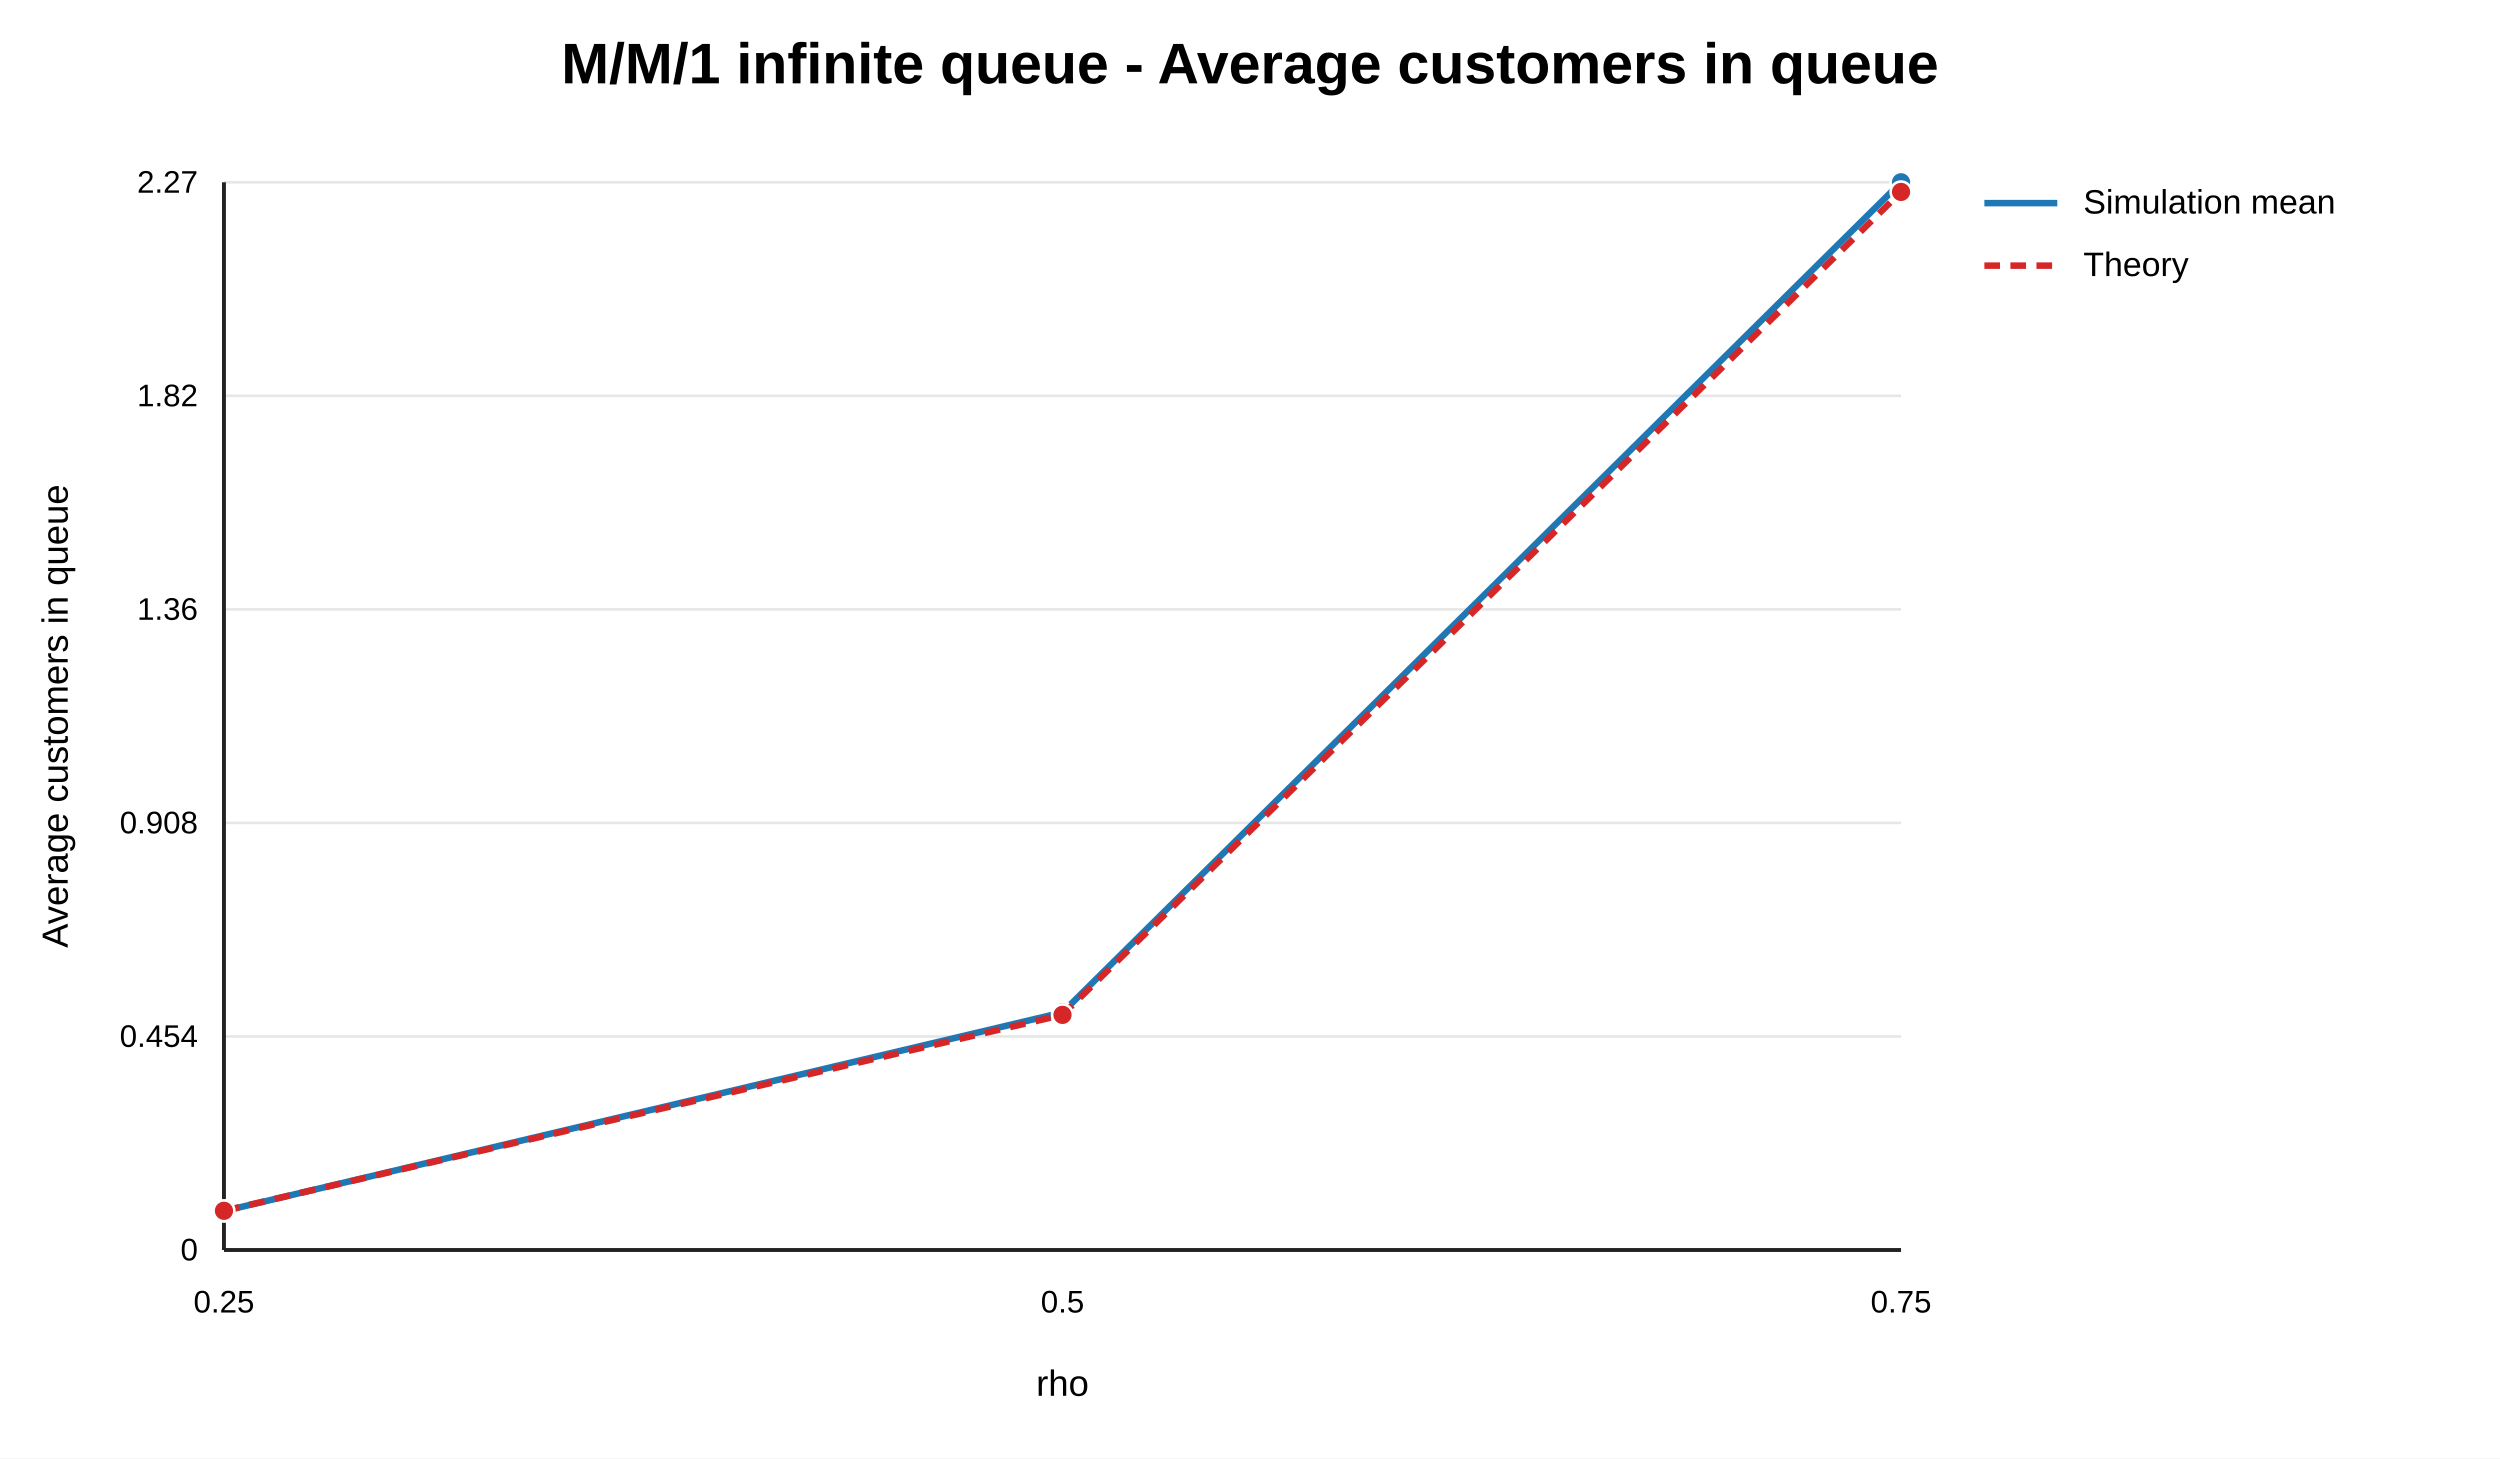
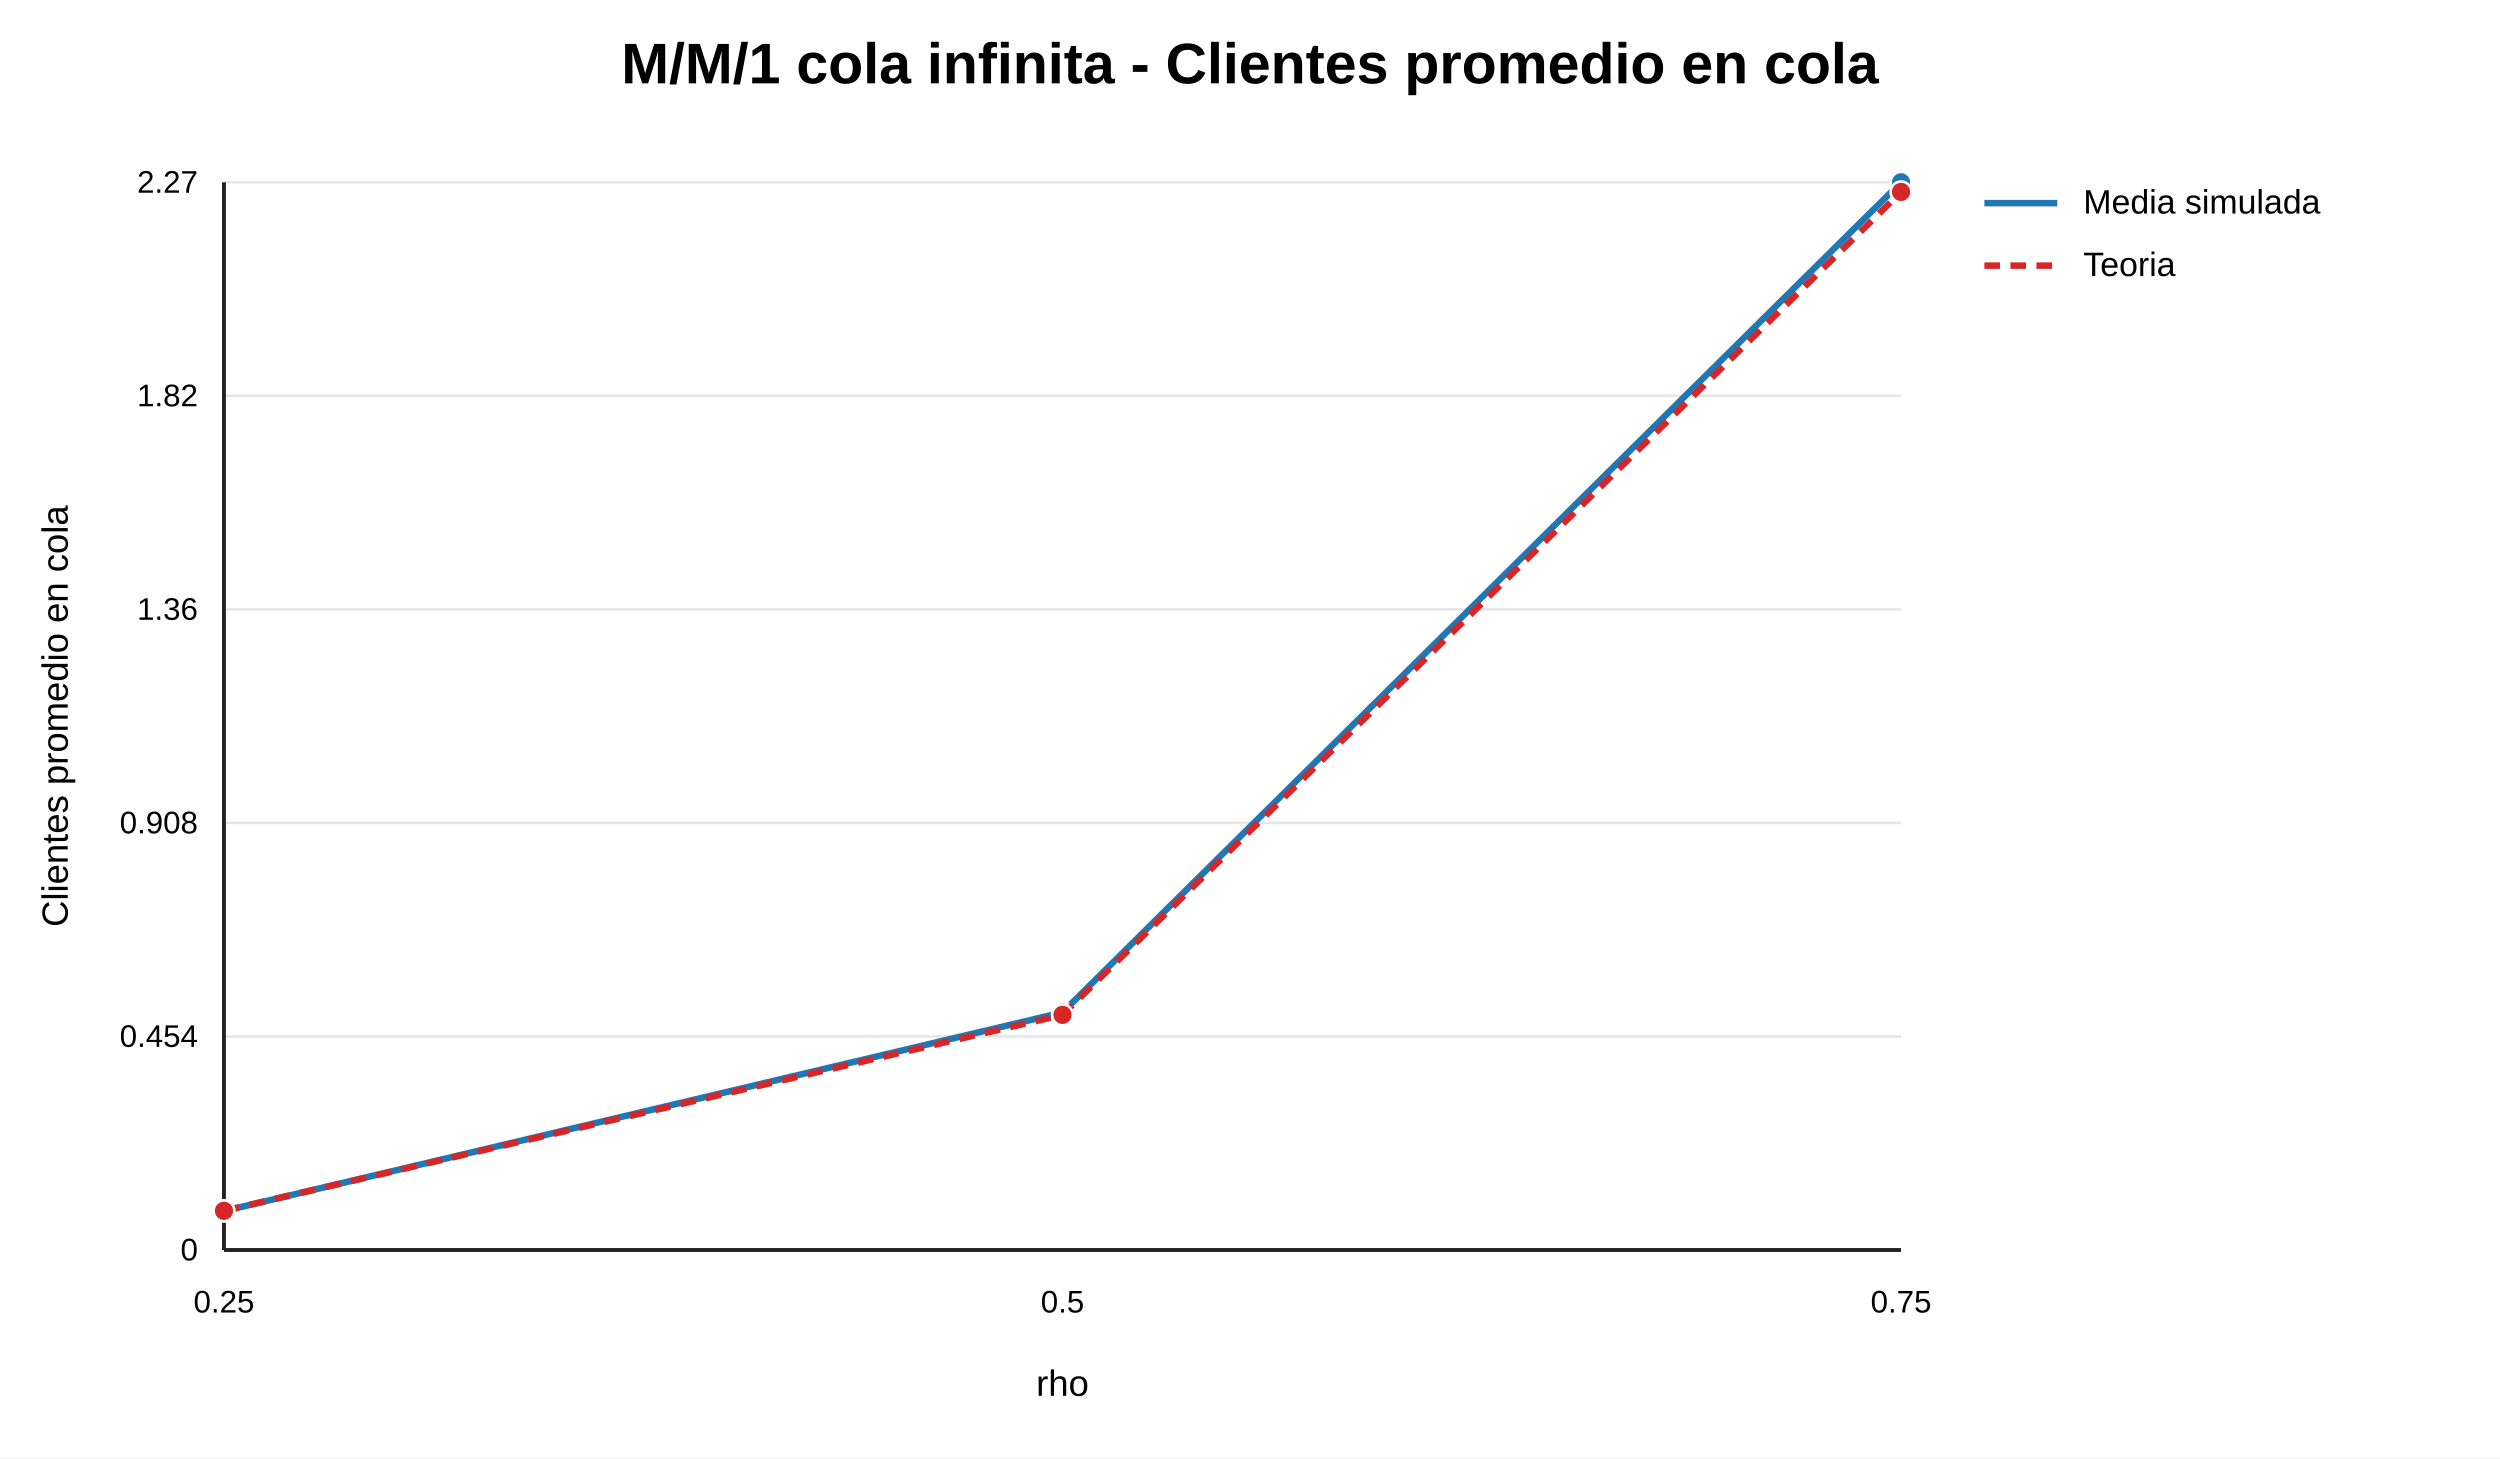
<svg xmlns="http://www.w3.org/2000/svg" width="960" height="560" viewBox="0 0 960 560">
  <rect width="100%" height="100%" fill="#ffffff" />
-   <text x="480.0" y="32" text-anchor="middle" font-family="Arial" font-size="22" font-weight="700">M/M/1 infinite queue - Average customers in queue</text>
+   <text x="480.0" y="32" text-anchor="middle" font-family="Arial" font-size="22" font-weight="700">M/M/1 cola infinita - Clientes promedio en cola</text>
  <line x1="86" y1="480.00" x2="730" y2="480.00" stroke="#e6e6e6" stroke-width="1" />
  <text x="76" y="484.00" text-anchor="end" font-family="Arial" font-size="12">0</text>
  <line x1="86" y1="398.00" x2="730" y2="398.00" stroke="#e6e6e6" stroke-width="1" />
  <text x="76" y="402.00" text-anchor="end" font-family="Arial" font-size="12">0.454</text>
  <line x1="86" y1="316.00" x2="730" y2="316.00" stroke="#e6e6e6" stroke-width="1" />
  <text x="76" y="320.00" text-anchor="end" font-family="Arial" font-size="12">0.908</text>
  <line x1="86" y1="234.00" x2="730" y2="234.00" stroke="#e6e6e6" stroke-width="1" />
  <text x="76" y="238.00" text-anchor="end" font-family="Arial" font-size="12">1.36</text>
  <line x1="86" y1="152.00" x2="730" y2="152.00" stroke="#e6e6e6" stroke-width="1" />
  <text x="76" y="156.00" text-anchor="end" font-family="Arial" font-size="12">1.82</text>
  <line x1="86" y1="70.00" x2="730" y2="70.00" stroke="#e6e6e6" stroke-width="1" />
  <text x="76" y="74.00" text-anchor="end" font-family="Arial" font-size="12">2.27</text>
  <line x1="86" y1="480" x2="730" y2="480" stroke="#222" stroke-width="1.5" />
  <line x1="86" y1="70" x2="86" y2="480" stroke="#222" stroke-width="1.5" />
  <text x="86.00" y="504" text-anchor="middle" font-family="Arial" font-size="12">0.25</text>
  <text x="408.00" y="504" text-anchor="middle" font-family="Arial" font-size="12">0.5</text>
  <text x="730.00" y="504" text-anchor="middle" font-family="Arial" font-size="12">0.75</text>
  <text x="408.0" y="536" text-anchor="middle" font-family="Arial" font-size="14">rho</text>
-   <text x="26" y="275.0" text-anchor="middle" font-family="Arial" font-size="14" transform="rotate(-90 26 275.0)">Average customers in queue</text>
+   <text x="26" y="275.0" text-anchor="middle" font-family="Arial" font-size="14" transform="rotate(-90 26 275.0)">Clientes promedio en cola</text>
  <polyline points="86.00,465.03 408.00,388.77 730.00,70.00" fill="none" stroke="#1f77b4" stroke-width="2.5" />
  <circle cx="86.00" cy="465.03" r="4" fill="#1f77b4" stroke="#fff" stroke-width="1" />
  <circle cx="408.00" cy="388.77" r="4" fill="#1f77b4" stroke="#fff" stroke-width="1" />
  <circle cx="730.00" cy="70.00" r="4" fill="#1f77b4" stroke="#fff" stroke-width="1" />
  <polyline points="86.00,464.95 408.00,389.71 730.00,73.70" fill="none" stroke="#d62728" stroke-width="2.5" stroke-dasharray="6 4" />
  <circle cx="86.00" cy="464.95" r="4" fill="#d62728" stroke="#fff" stroke-width="1" />
  <circle cx="408.00" cy="389.71" r="4" fill="#d62728" stroke="#fff" stroke-width="1" />
  <circle cx="730.00" cy="73.70" r="4" fill="#d62728" stroke="#fff" stroke-width="1" />
  <line x1="762" y1="78" x2="790" y2="78" stroke="#1f77b4" stroke-width="2.5" />
-   <text x="800" y="82" font-family="Arial" font-size="13">Simulation mean</text>
+   <text x="800" y="82" font-family="Arial" font-size="13">Media simulada</text>
  <line x1="762" y1="102" x2="790" y2="102" stroke="#d62728" stroke-width="2.5" stroke-dasharray="6 4" />
-   <text x="800" y="106" font-family="Arial" font-size="13">Theory</text>
+   <text x="800" y="106" font-family="Arial" font-size="13">Teoria</text>
</svg>
